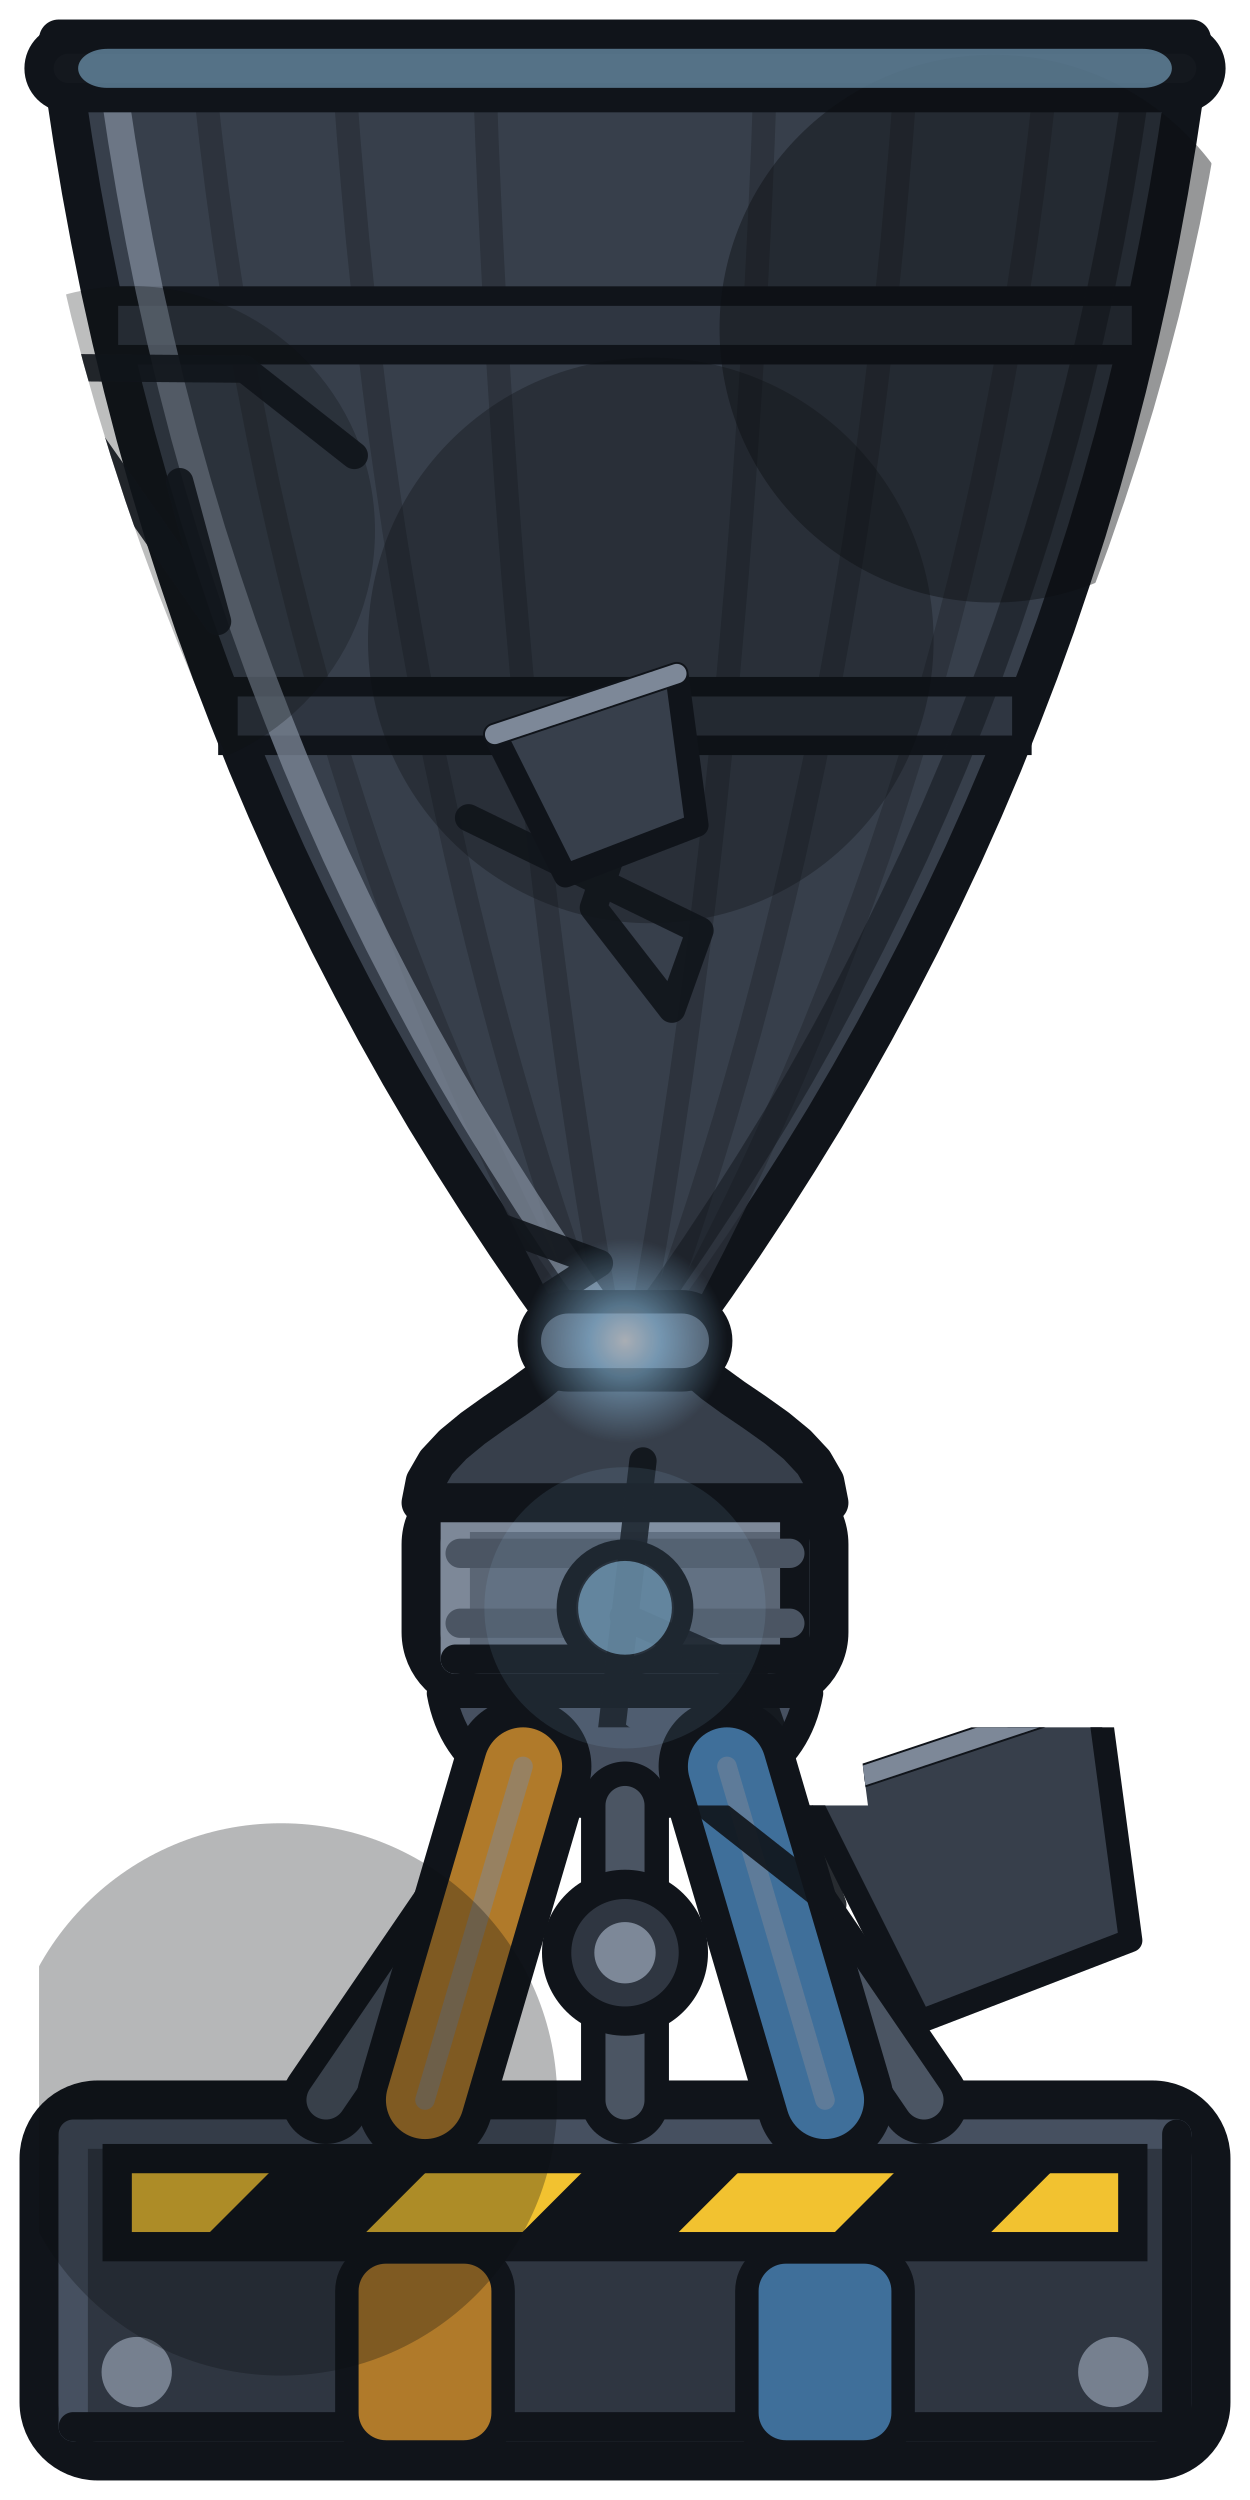
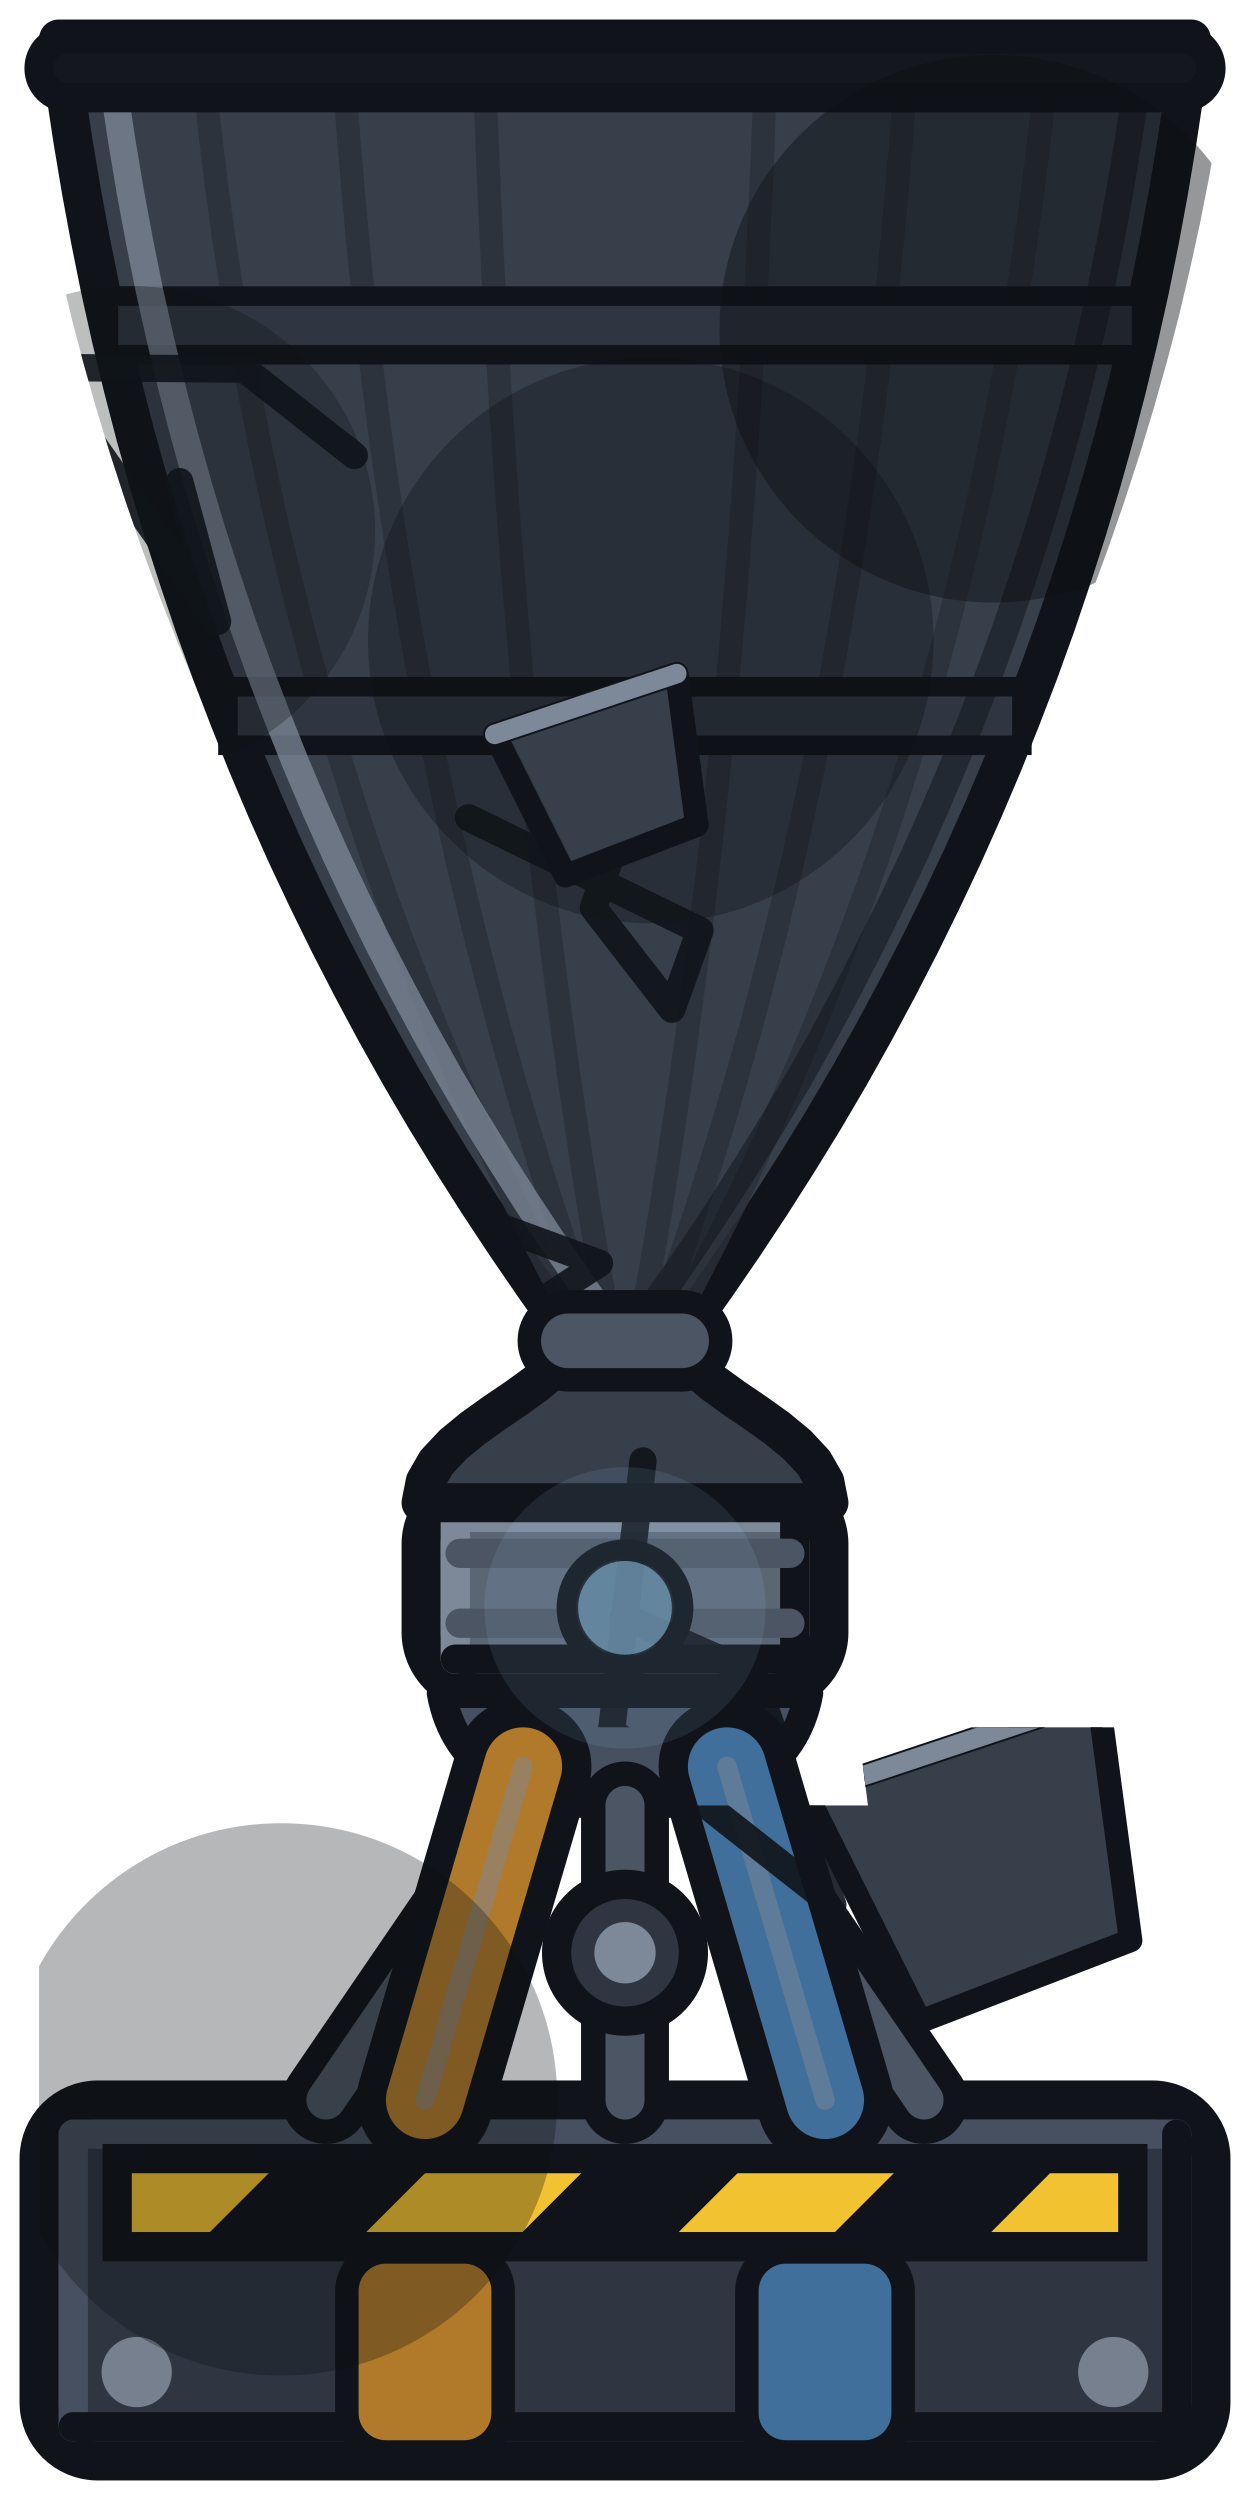
<svg xmlns="http://www.w3.org/2000/svg" width="64" height="128" viewBox="0 0 64 128">
  <defs>
    <radialGradient id="engine_bell_s_throat">
      <stop offset="0" stop-color="#ffffff" stop-opacity="0.95" />
      <stop offset="0.35" stop-color="#9fd8ff" stop-opacity="0.9" />
      <stop offset="1" stop-color="#9fd8ff" stop-opacity="0" />
    </radialGradient>
  </defs>
  <g id="base">
    <rect x="2" y="107.52" width="60" height="18.48" rx="3" fill="#2f3641" stroke="#10141a" stroke-width="2" />
    <path d="M3.75,124.25 L3.75,109.27 L60.25,109.27" fill="none" stroke="#465060" stroke-width="1.5" stroke-linejoin="round" stroke-linecap="round" />
    <path d="M60.25,109.27 L60.25,124.25 L3.75,124.25" fill="none" stroke="#10141a" stroke-width="1.5" stroke-linejoin="round" stroke-linecap="round" />
    <clipPath id="hz_bell_s_6_110">
      <rect x="6" y="110.52" width="52" height="4.51" />
    </clipPath>
    <rect x="6" y="110.52" width="52" height="4.51" fill="#f2c230" />
    <g clip-path="url(#hz_bell_s_6_110)">
      <polygon points="-6,115.03 2,115.03 6.51,110.52 -1.49,110.52" fill="#10141a" />
      <polygon points="10,115.03 18,115.03 22.51,110.52 14.51,110.52" fill="#10141a" />
      <polygon points="26,115.03 34,115.03 38.51,110.52 30.51,110.52" fill="#10141a" />
      <polygon points="42,115.03 50,115.03 54.51,110.52 46.51,110.52" fill="#10141a" />
      <polygon points="58,115.03 66,115.03 70.51,110.52 62.51,110.52" fill="#10141a" />
    </g>
    <rect x="6" y="110.52" width="52" height="4.51" fill="none" stroke="#10141a" stroke-width="1.5" />
    <circle cx="7" cy="121.45" r="1.8" fill="#7d8898" opacity="0.9" />
    <circle cx="57" cy="121.45" r="1.8" fill="#7d8898" opacity="0.9" />
    <rect x="17.76" y="115.3" width="8" height="10.24" rx="2" fill="#b07a2a" stroke="#10141a" stroke-width="1.2" />
    <rect x="38.24" y="115.3" width="8" height="10.24" rx="2" fill="#3f6f9a" stroke="#10141a" stroke-width="1.2" />
    <rect x="21.56" y="75.94" width="20.88" height="10.76" rx="3.13" fill="#5b6675" stroke="#10141a" stroke-width="2" />
    <path d="M23.31,84.95 L23.31,77.69 L40.69,77.69" fill="none" stroke="#7d8898" stroke-width="1.5" stroke-linejoin="round" stroke-linecap="round" />
    <path d="M40.69,77.69 L40.69,84.95 L23.31,84.95" fill="none" stroke="#10141a" stroke-width="1.5" stroke-linejoin="round" stroke-linecap="round" />
    <line x1="23.56" y1="79.53" x2="40.44" y2="79.53" stroke="#4b5563" stroke-width="1.5" stroke-linecap="round" />
    <line x1="23.56" y1="83.11" x2="40.44" y2="83.11" stroke="#4b5563" stroke-width="1.5" stroke-linecap="round" />
    <path d="M22.6,86.7 Q23.65,92.44 32,92.44 Q40.35,92.44 41.4,86.7 Z" fill="#465060" stroke="#10141a" stroke-width="1.5" stroke-linejoin="round" stroke-linecap="round" />
    <path d="M42.44,76.94 L42.23,75.87 L41.66,74.88 L40.81,73.97 L39.79,73.13 L38.67,72.33 L37.55,71.57 L36.53,70.83 L35.68,70.11 L35.11,69.38 L34.9,68.65 L34.91,68.53 L34.92,68.42 L34.95,68.3 L35,68.2 L35.05,68.09 L35.11,68 L36.62,65.88 L38.08,63.75 L39.5,61.6 L40.88,59.43 L42.22,57.25 L43.51,55.05 L44.76,52.82 L45.96,50.58 L47.12,48.33 L48.24,46.05 L49.32,43.76 L50.35,41.45 L51.34,39.12 L52.28,36.77 L53.19,34.4 L54.05,32.02 L54.86,29.62 L55.64,27.2 L56.37,24.76 L57.06,22.3 L57.7,19.83 L58.3,17.33 L58.86,14.82 L59.37,12.29 L59.84,9.75 L60.27,7.18 L60.66,4.6 L61,2 L3,2 L3.34,4.6 L3.73,7.18 L4.16,9.75 L4.63,12.29 L5.14,14.82 L5.7,17.33 L6.3,19.83 L6.94,22.3 L7.63,24.76 L8.36,27.2 L9.14,29.62 L9.95,32.02 L10.81,34.4 L11.72,36.77 L12.66,39.12 L13.65,41.45 L14.68,43.76 L15.76,46.05 L16.88,48.33 L18.04,50.58 L19.24,52.82 L20.49,55.05 L21.78,57.25 L23.12,59.43 L24.5,61.6 L25.92,63.75 L27.38,65.88 L28.89,68 L28.95,68.09 L29,68.2 L29.05,68.3 L29.08,68.42 L29.09,68.53 L29.1,68.65 L28.89,69.38 L28.32,70.11 L27.47,70.83 L26.45,71.57 L25.33,72.33 L24.21,73.13 L23.19,73.97 L22.34,74.88 L21.77,75.87 L21.56,76.94 Z" fill="#373f4b" stroke="#10141a" stroke-width="2" stroke-linejoin="round" stroke-linecap="round" />
    <path d="M31.27,68.65 L31.27,68.53 L31.27,68.42 L31.26,68.3 L31.25,68.2 L31.24,68.09 L31.22,68 L30.85,65.88 L30.48,63.75 L30.12,61.6 L29.78,59.43 L29.45,57.25 L29.12,55.05 L28.81,52.82 L28.51,50.58 L28.22,48.33 L27.94,46.05 L27.67,43.76 L27.41,41.45 L27.17,39.12 L26.93,36.77 L26.7,34.4 L26.49,32.02 L26.28,29.62 L26.09,27.2 L25.91,24.76 L25.74,22.3 L25.58,19.83 L25.42,17.33 L25.29,14.82 L25.16,12.29 L25.04,9.75 L24.93,7.18 L24.84,4.6 L24.75,2" fill="none" stroke="#2a3039" stroke-width="1.2" stroke-linejoin="round" stroke-linecap="round" opacity="0.8" />
    <path d="M32.73,68.65 L32.73,68.53 L32.73,68.42 L32.74,68.3 L32.75,68.2 L32.76,68.09 L32.78,68 L33.15,65.88 L33.52,63.75 L33.88,61.6 L34.22,59.43 L34.55,57.25 L34.88,55.05 L35.19,52.82 L35.49,50.58 L35.78,48.33 L36.06,46.05 L36.33,43.76 L36.59,41.45 L36.83,39.12 L37.07,36.77 L37.3,34.4 L37.51,32.02 L37.72,29.62 L37.91,27.2 L38.09,24.76 L38.26,22.3 L38.42,19.83 L38.58,17.33 L38.71,14.82 L38.84,12.29 L38.96,9.75 L39.07,7.18 L39.16,4.6 L39.25,2" fill="none" stroke="#2a3039" stroke-width="1.2" stroke-linejoin="round" stroke-linecap="round" opacity="0.8" />
    <path d="M30.55,68.65 L30.55,68.53 L30.54,68.42 L30.52,68.3 L30.5,68.2 L30.48,68.09 L30.44,68 L29.69,65.88 L28.96,63.75 L28.25,61.6 L27.56,59.43 L26.89,57.25 L26.25,55.05 L25.62,52.82 L25.02,50.58 L24.44,48.33 L23.88,46.05 L23.34,43.76 L22.83,41.45 L22.33,39.12 L21.86,36.77 L21.41,34.4 L20.98,32.02 L20.57,29.62 L20.18,27.2 L19.82,24.76 L19.47,22.3 L19.15,19.83 L18.85,17.33 L18.57,14.82 L18.31,12.29 L18.08,9.75 L17.86,7.18 L17.67,4.6 L17.5,2" fill="none" stroke="#2a3039" stroke-width="1.2" stroke-linejoin="round" stroke-linecap="round" opacity="0.8" />
    <path d="M33.45,68.65 L33.45,68.53 L33.46,68.42 L33.48,68.3 L33.5,68.2 L33.52,68.09 L33.56,68 L34.31,65.88 L35.04,63.75 L35.75,61.6 L36.44,59.43 L37.11,57.25 L37.75,55.05 L38.38,52.82 L38.98,50.58 L39.56,48.33 L40.12,46.05 L40.66,43.76 L41.17,41.45 L41.67,39.12 L42.14,36.77 L42.59,34.4 L43.02,32.02 L43.43,29.62 L43.82,27.2 L44.18,24.76 L44.53,22.3 L44.85,19.83 L45.15,17.33 L45.43,14.82 L45.69,12.29 L45.92,9.75 L46.14,7.18 L46.33,4.6 L46.5,2" fill="none" stroke="#2a3039" stroke-width="1.2" stroke-linejoin="round" stroke-linecap="round" opacity="0.8" />
    <path d="M29.82,68.65 L29.82,68.53 L29.81,68.42 L29.78,68.3 L29.75,68.2 L29.71,68.09 L29.67,68 L28.54,65.88 L27.44,63.75 L26.37,61.6 L25.34,59.43 L24.34,57.25 L23.37,55.05 L22.43,52.82 L21.53,50.58 L20.66,48.33 L19.82,46.05 L19.01,43.76 L18.24,41.45 L17.5,39.12 L16.79,36.77 L16.11,34.4 L15.46,32.02 L14.85,29.62 L14.27,27.2 L13.72,24.76 L13.21,22.3 L12.73,19.83 L12.27,17.33 L11.86,14.82 L11.47,12.29 L11.12,9.75 L10.8,7.18 L10.51,4.6 L10.25,2" fill="none" stroke="#2a3039" stroke-width="1.2" stroke-linejoin="round" stroke-linecap="round" opacity="0.8" />
    <path d="M34.17,68.65 L34.18,68.53 L34.19,68.42 L34.22,68.3 L34.25,68.2 L34.29,68.09 L34.33,68 L35.46,65.88 L36.56,63.75 L37.63,61.6 L38.66,59.43 L39.66,57.25 L40.63,55.05 L41.57,52.82 L42.47,50.58 L43.34,48.33 L44.18,46.05 L44.99,43.76 L45.76,41.45 L46.5,39.12 L47.21,36.77 L47.89,34.4 L48.54,32.02 L49.15,29.62 L49.73,27.2 L50.28,24.76 L50.79,22.3 L51.27,19.83 L51.73,17.33 L52.14,14.82 L52.53,12.29 L52.88,9.75 L53.2,7.18 L53.49,4.6 L53.75,2" fill="none" stroke="#2a3039" stroke-width="1.2" stroke-linejoin="round" stroke-linecap="round" opacity="0.8" />
    <rect x="11.67" y="35.16" width="40.65" height="3" fill="#2f3641" stroke="#10141a" stroke-width="1" />
    <rect x="5.55" y="15.16" width="52.9" height="3" fill="#2f3641" stroke="#10141a" stroke-width="1" />
    <path d="M31.6,68.65 L31.59,68.53 L31.58,68.42 L31.55,68.3 L31.5,68.2 L31.45,68.09 L31.39,68 L29.88,65.88 L28.42,63.75 L27,61.6 L25.62,59.43 L24.28,57.25 L22.99,55.05 L21.74,52.82 L20.54,50.58 L19.38,48.33 L18.26,46.05 L17.18,43.76 L16.15,41.45 L15.16,39.12 L14.22,36.77 L13.31,34.4 L12.45,32.02 L11.64,29.62 L10.86,27.2 L10.13,24.76 L9.44,22.3 L8.8,19.83 L8.2,17.33 L7.64,14.82 L7.13,12.29 L6.66,9.75 L6.23,7.18 L5.84,4.6 L5.5,2" fill="none" stroke="#7d8898" stroke-width="1.4" stroke-linejoin="round" stroke-linecap="round" opacity="0.75" />
    <path d="M32.4,68.65 L32.41,68.53 L32.42,68.42 L32.45,68.3 L32.5,68.2 L32.55,68.09 L32.61,68 L34.12,65.88 L35.58,63.75 L37,61.6 L38.38,59.43 L39.72,57.25 L41.01,55.05 L42.26,52.82 L43.46,50.58 L44.62,48.33 L45.74,46.05 L46.82,43.76 L47.85,41.45 L48.84,39.12 L49.78,36.77 L50.69,34.4 L51.55,32.02 L52.36,29.62 L53.14,27.2 L53.87,24.76 L54.56,22.3 L55.2,19.83 L55.8,17.33 L56.36,14.82 L56.87,12.29 L57.34,9.75 L57.77,7.18 L58.16,4.6 L58.5,2" fill="none" stroke="#10141a" stroke-width="1.4" stroke-linejoin="round" stroke-linecap="round" opacity="0.5" />
    <rect x="27.1" y="66.65" width="9.8" height="4" rx="2" fill="#4b5563" stroke="#10141a" stroke-width="1.2" />
    <rect x="2" y="2" width="60" height="3" rx="1.5" fill="#14181e" stroke="#10141a" stroke-width="1.5" />
    <line x1="16.69" y1="107.52" x2="26.99" y2="92.44" stroke="#10141a" stroke-width="4.5" stroke-linecap="round" />
    <line x1="16.69" y1="107.52" x2="26.99" y2="92.44" stroke="#4b5563" stroke-width="2" stroke-linecap="round" />
    <line x1="47.31" y1="107.52" x2="37.01" y2="92.44" stroke="#10141a" stroke-width="4.5" stroke-linecap="round" />
    <line x1="47.31" y1="107.52" x2="37.01" y2="92.44" stroke="#4b5563" stroke-width="2" stroke-linecap="round" />
    <line x1="32" y1="92.44" x2="32" y2="107.52" stroke="#10141a" stroke-width="4.5" stroke-linecap="round" />
    <line x1="32" y1="92.44" x2="32" y2="107.52" stroke="#4b5563" stroke-width="2" stroke-linecap="round" />
    <circle cx="32" cy="99.98" r="3.5" fill="#2f3641" stroke="#10141a" stroke-width="1.5" />
    <circle cx="32" cy="99.98" r="1.57" fill="#7d8898" />
    <line x1="26.78" y1="90.44" x2="21.76" y2="107.52" stroke="#10141a" stroke-width="7" stroke-linecap="round" />
    <line x1="26.78" y1="90.44" x2="21.76" y2="107.52" stroke="#b07a2a" stroke-width="4" stroke-linecap="round" />
    <line x1="26.78" y1="90.44" x2="21.76" y2="107.52" stroke="#7d8898" stroke-width="1" stroke-linecap="round" opacity="0.5" />
    <line x1="37.22" y1="90.44" x2="42.24" y2="107.52" stroke="#10141a" stroke-width="7" stroke-linecap="round" />
    <line x1="37.22" y1="90.44" x2="42.24" y2="107.52" stroke="#3f6f9a" stroke-width="4" stroke-linecap="round" />
    <line x1="37.22" y1="90.44" x2="42.24" y2="107.52" stroke="#7d8898" stroke-width="1" stroke-linecap="round" opacity="0.5" />
    <circle cx="32" cy="82.32" r="3" fill="#1b2028" stroke="#10141a" stroke-width="1" />
    <clipPath id="components_engine_s_clip0">
      <path d="M44.44,92.44 L42.44,76.94 L42.23,75.87 L41.66,74.88 L40.81,73.97 L39.79,73.13 L38.67,72.33 L37.55,71.57 L36.53,70.83 L35.68,70.11 L35.11,69.38 L34.9,68.65 L34.91,68.53 L34.92,68.42 L34.95,68.3 L35,68.2 L35.05,68.09 L35.11,68 L36.79,65.65 L38.41,63.31 L39.99,60.97 L41.51,58.62 L42.99,56.28 L44.41,53.93 L45.78,51.58 L47.11,49.23 L48.38,46.88 L49.6,44.53 L50.77,42.18 L51.9,39.82 L52.97,37.47 L53.99,35.11 L54.96,32.75 L55.88,30.4 L56.75,28.04 L57.57,25.67 L58.34,23.31 L59.06,20.95 L59.73,18.58 L60.35,16.22 L60.91,13.85 L61.43,11.48 L61.9,9.11 L62.32,6.74 L62.68,4.37 L63,2 L1,2 L1.32,4.37 L1.68,6.74 L2.1,9.11 L2.57,11.48 L3.09,13.85 L3.65,16.22 L4.27,18.58 L4.94,20.95 L5.66,23.31 L6.43,25.67 L7.25,28.04 L8.12,30.4 L9.04,32.75 L10.01,35.11 L11.03,37.47 L12.1,39.82 L13.23,42.18 L14.4,44.53 L15.62,46.88 L16.89,49.23 L18.22,51.58 L19.59,53.93 L21.01,56.28 L22.49,58.62 L24.01,60.97 L25.59,63.31 L27.21,65.65 L28.89,68 L28.95,68.09 L29,68.2 L29.05,68.3 L29.08,68.42 L29.09,68.53 L29.1,68.65 L28.89,69.38 L28.32,70.11 L27.47,70.83 L26.45,71.57 L25.33,72.33 L24.21,73.13 L23.19,73.97 L22.34,74.88 L21.77,75.87 L21.56,76.94 L19.56,92.44 Z M2,88.44 H62 V126 H2 Z" />
    </clipPath>
    <g clip-path="url(#components_engine_s_clip0)">
      <circle cx="33.32" cy="32.79" r="14.48" fill="#0b0d10" opacity="0.32" />
      <circle cx="14.39" cy="107.49" r="14.14" fill="#0b0d10" opacity="0.3" />
      <circle cx="6.66" cy="27.18" r="12.54" fill="#0b0d10" opacity="0.27" />
      <circle cx="50.86" cy="16.83" r="14.02" fill="#0b0d10" opacity="0.43" />
      <path d="M32.92,74.8 L31.31,88.61 L42.64,97.52 L38.57,85.7 L31.91,82.75" fill="none" stroke="#10141a" stroke-width="1.4" stroke-linejoin="round" stroke-linecap="round" opacity="0.9" />
      <path d="M23.99,41.87 L35.84,47.64 L34.4,51.67 L30.38,46.48 L33.1,38.47" fill="none" stroke="#10141a" stroke-width="1.4" stroke-linejoin="round" stroke-linecap="round" opacity="0.9" />
      <path d="M18.59,71.28 L23.83,69.14 L30.69,64.68 L16.72,59.55 L13.04,62.08" fill="none" stroke="#10141a" stroke-width="1.4" stroke-linejoin="round" stroke-linecap="round" opacity="0.9" />
      <path d="M9.2,24.66 L11.14,31.82 L2,18.81 L12.52,18.9 L18.14,23.32" fill="none" stroke="#10141a" stroke-width="1.4" stroke-linejoin="round" stroke-linecap="round" opacity="0.9" />
      <polygon points="25.33,37.6 34.65,34.49 35.68,42.25 28.95,44.84" fill="#373f4b" stroke="#10141a" stroke-width="1.2" stroke-linejoin="round" />
      <line x1="25.33" y1="37.6" x2="34.65" y2="34.49" stroke="#7d8898" stroke-width="1" stroke-linecap="round" />
      <polygon points="41.3,91.88 56.23,86.91 57.89,99.35 47.11,103.5" fill="#373f4b" stroke="#10141a" stroke-width="1.2" stroke-linejoin="round" />
      <line x1="41.3" y1="91.88" x2="56.23" y2="86.91" stroke="#7d8898" stroke-width="1" stroke-linecap="round" />
    </g>
  </g>
  <g id="emissive">
    <g opacity="0.55">
      <g data-light="glow">
-         <rect x="4" y="2.5" width="56" height="2" rx="1.5" fill="#9fd8ff" opacity="0.85" />
-         <circle cx="32" cy="68.65" r="5.22" fill="url(#engine_bell_s_throat)" />
-       </g>
-       <g data-light="glow">
        <circle cx="32" cy="82.32" r="7.2" fill="#9fd8ff" opacity="0.18" />
        <circle cx="32" cy="82.32" r="2.4" fill="#9fd8ff" />
      </g>
    </g>
  </g>
</svg>
